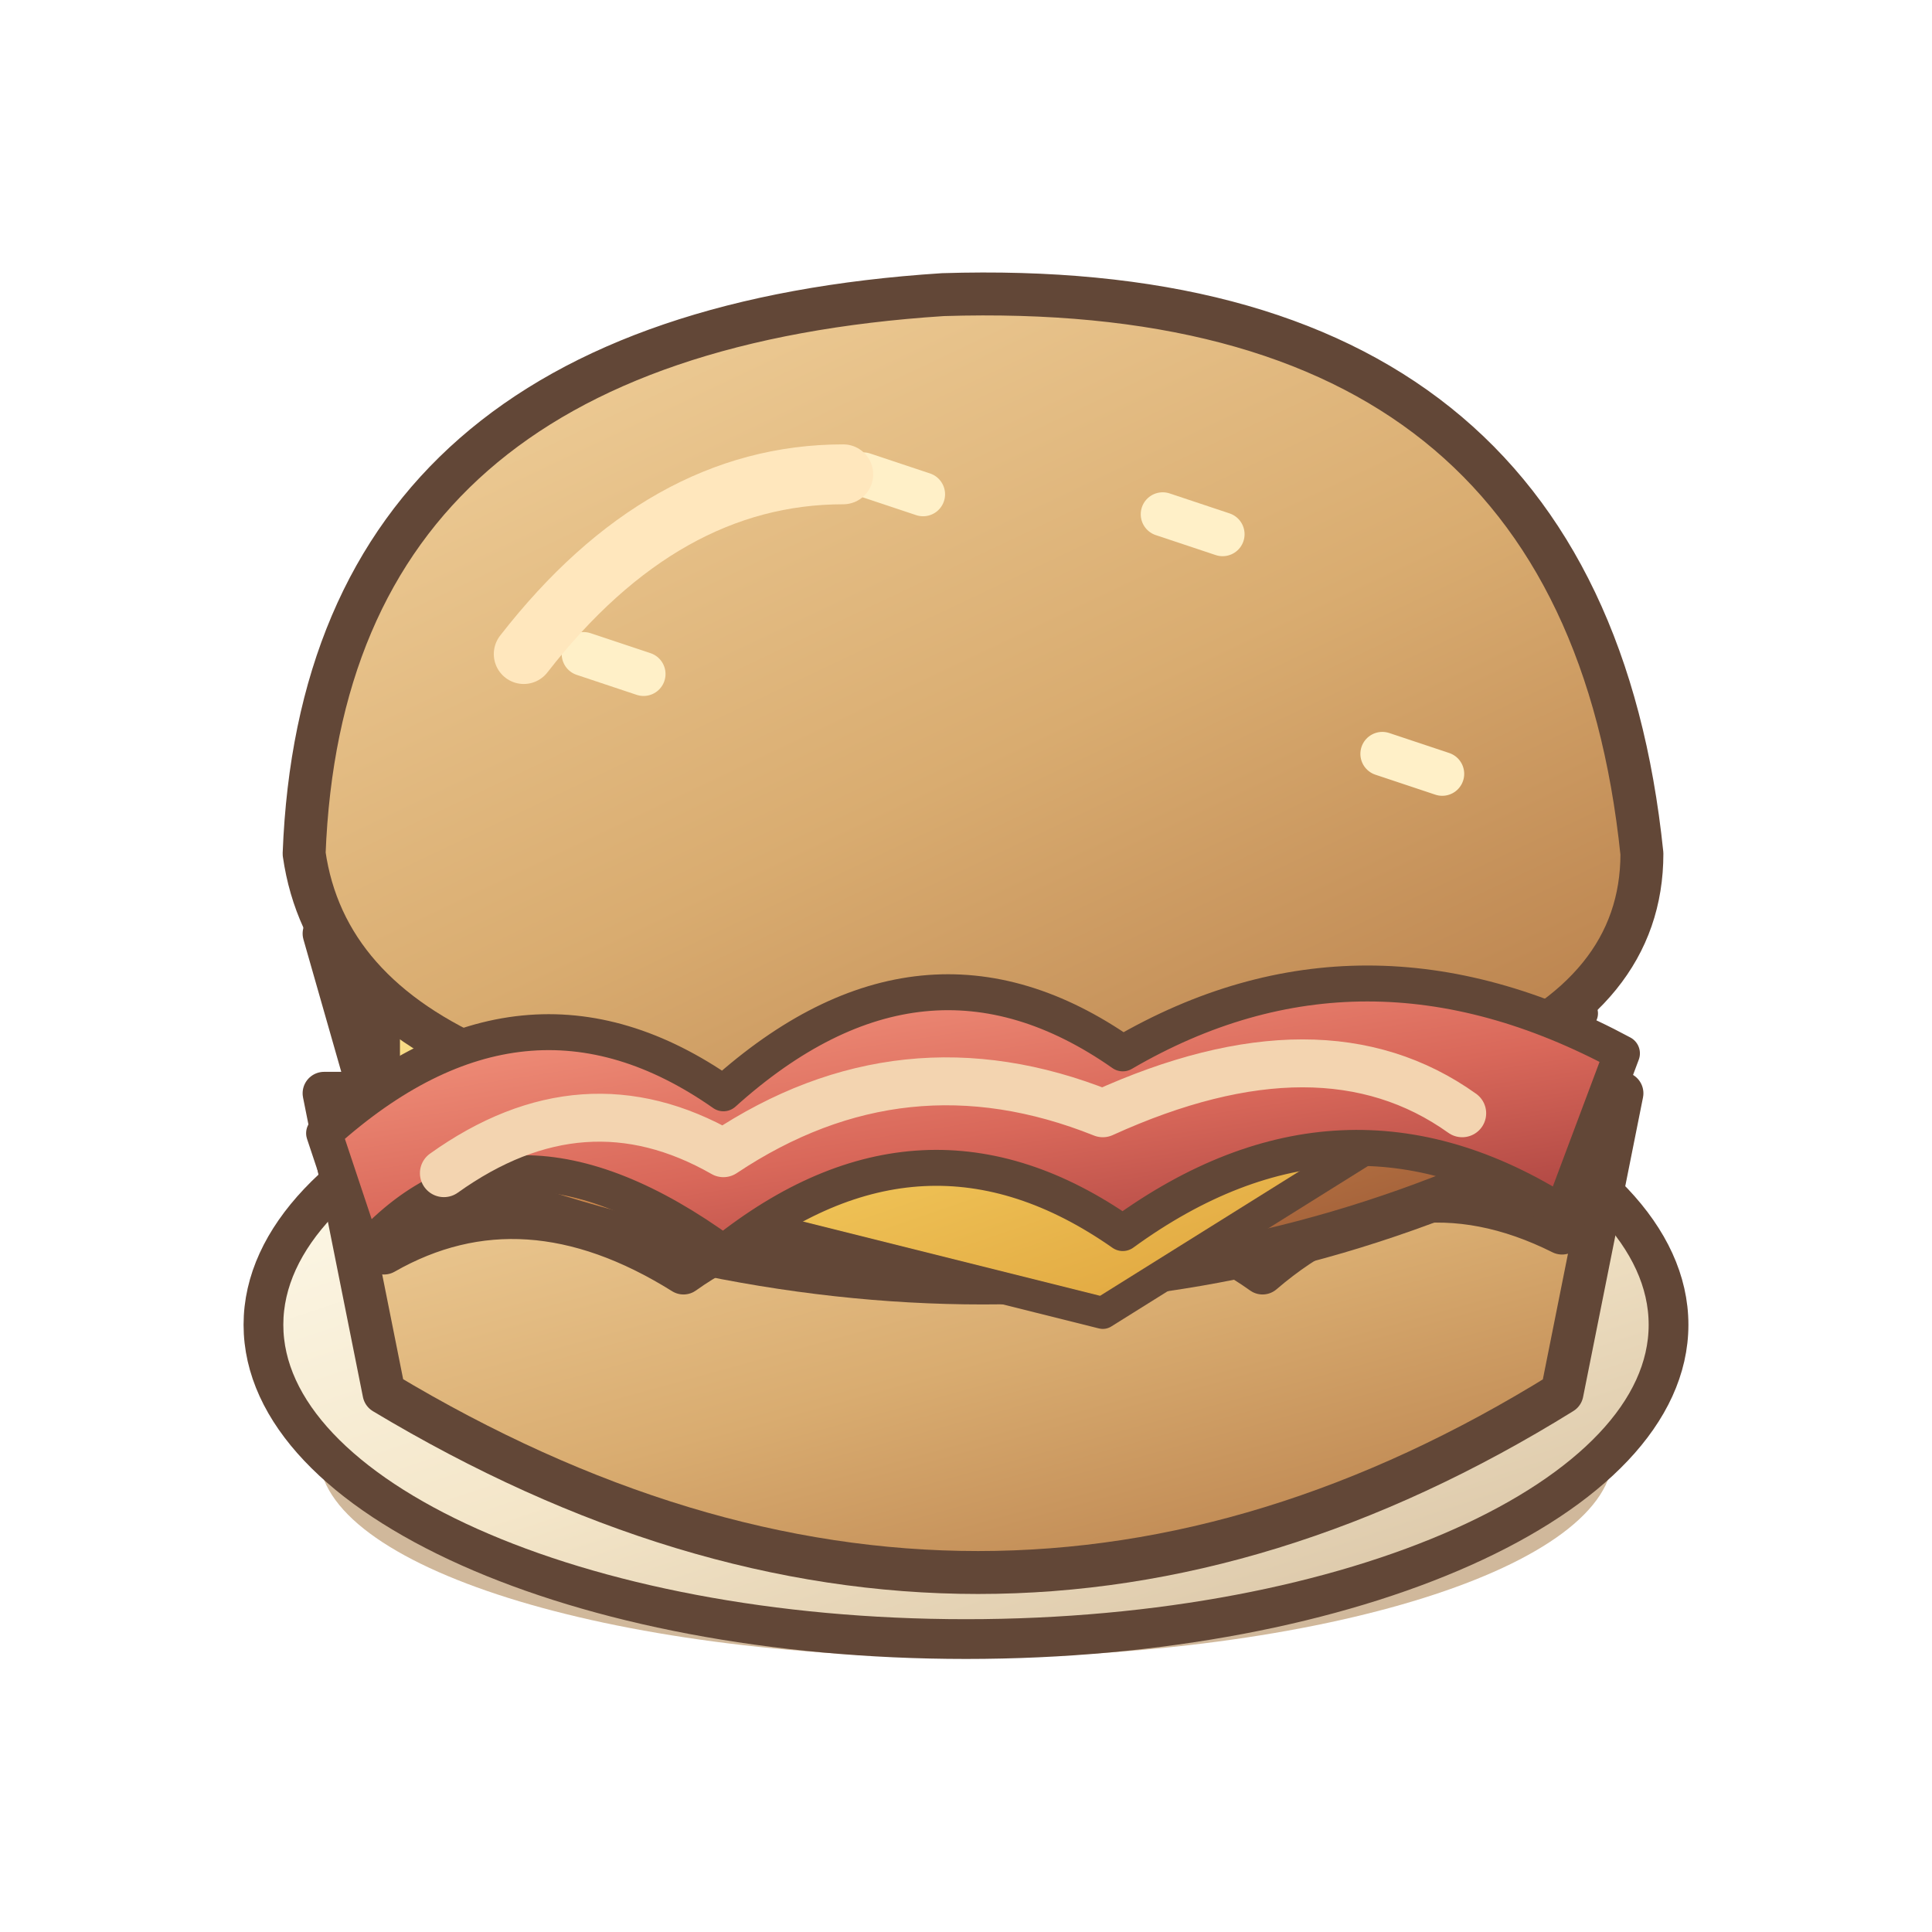
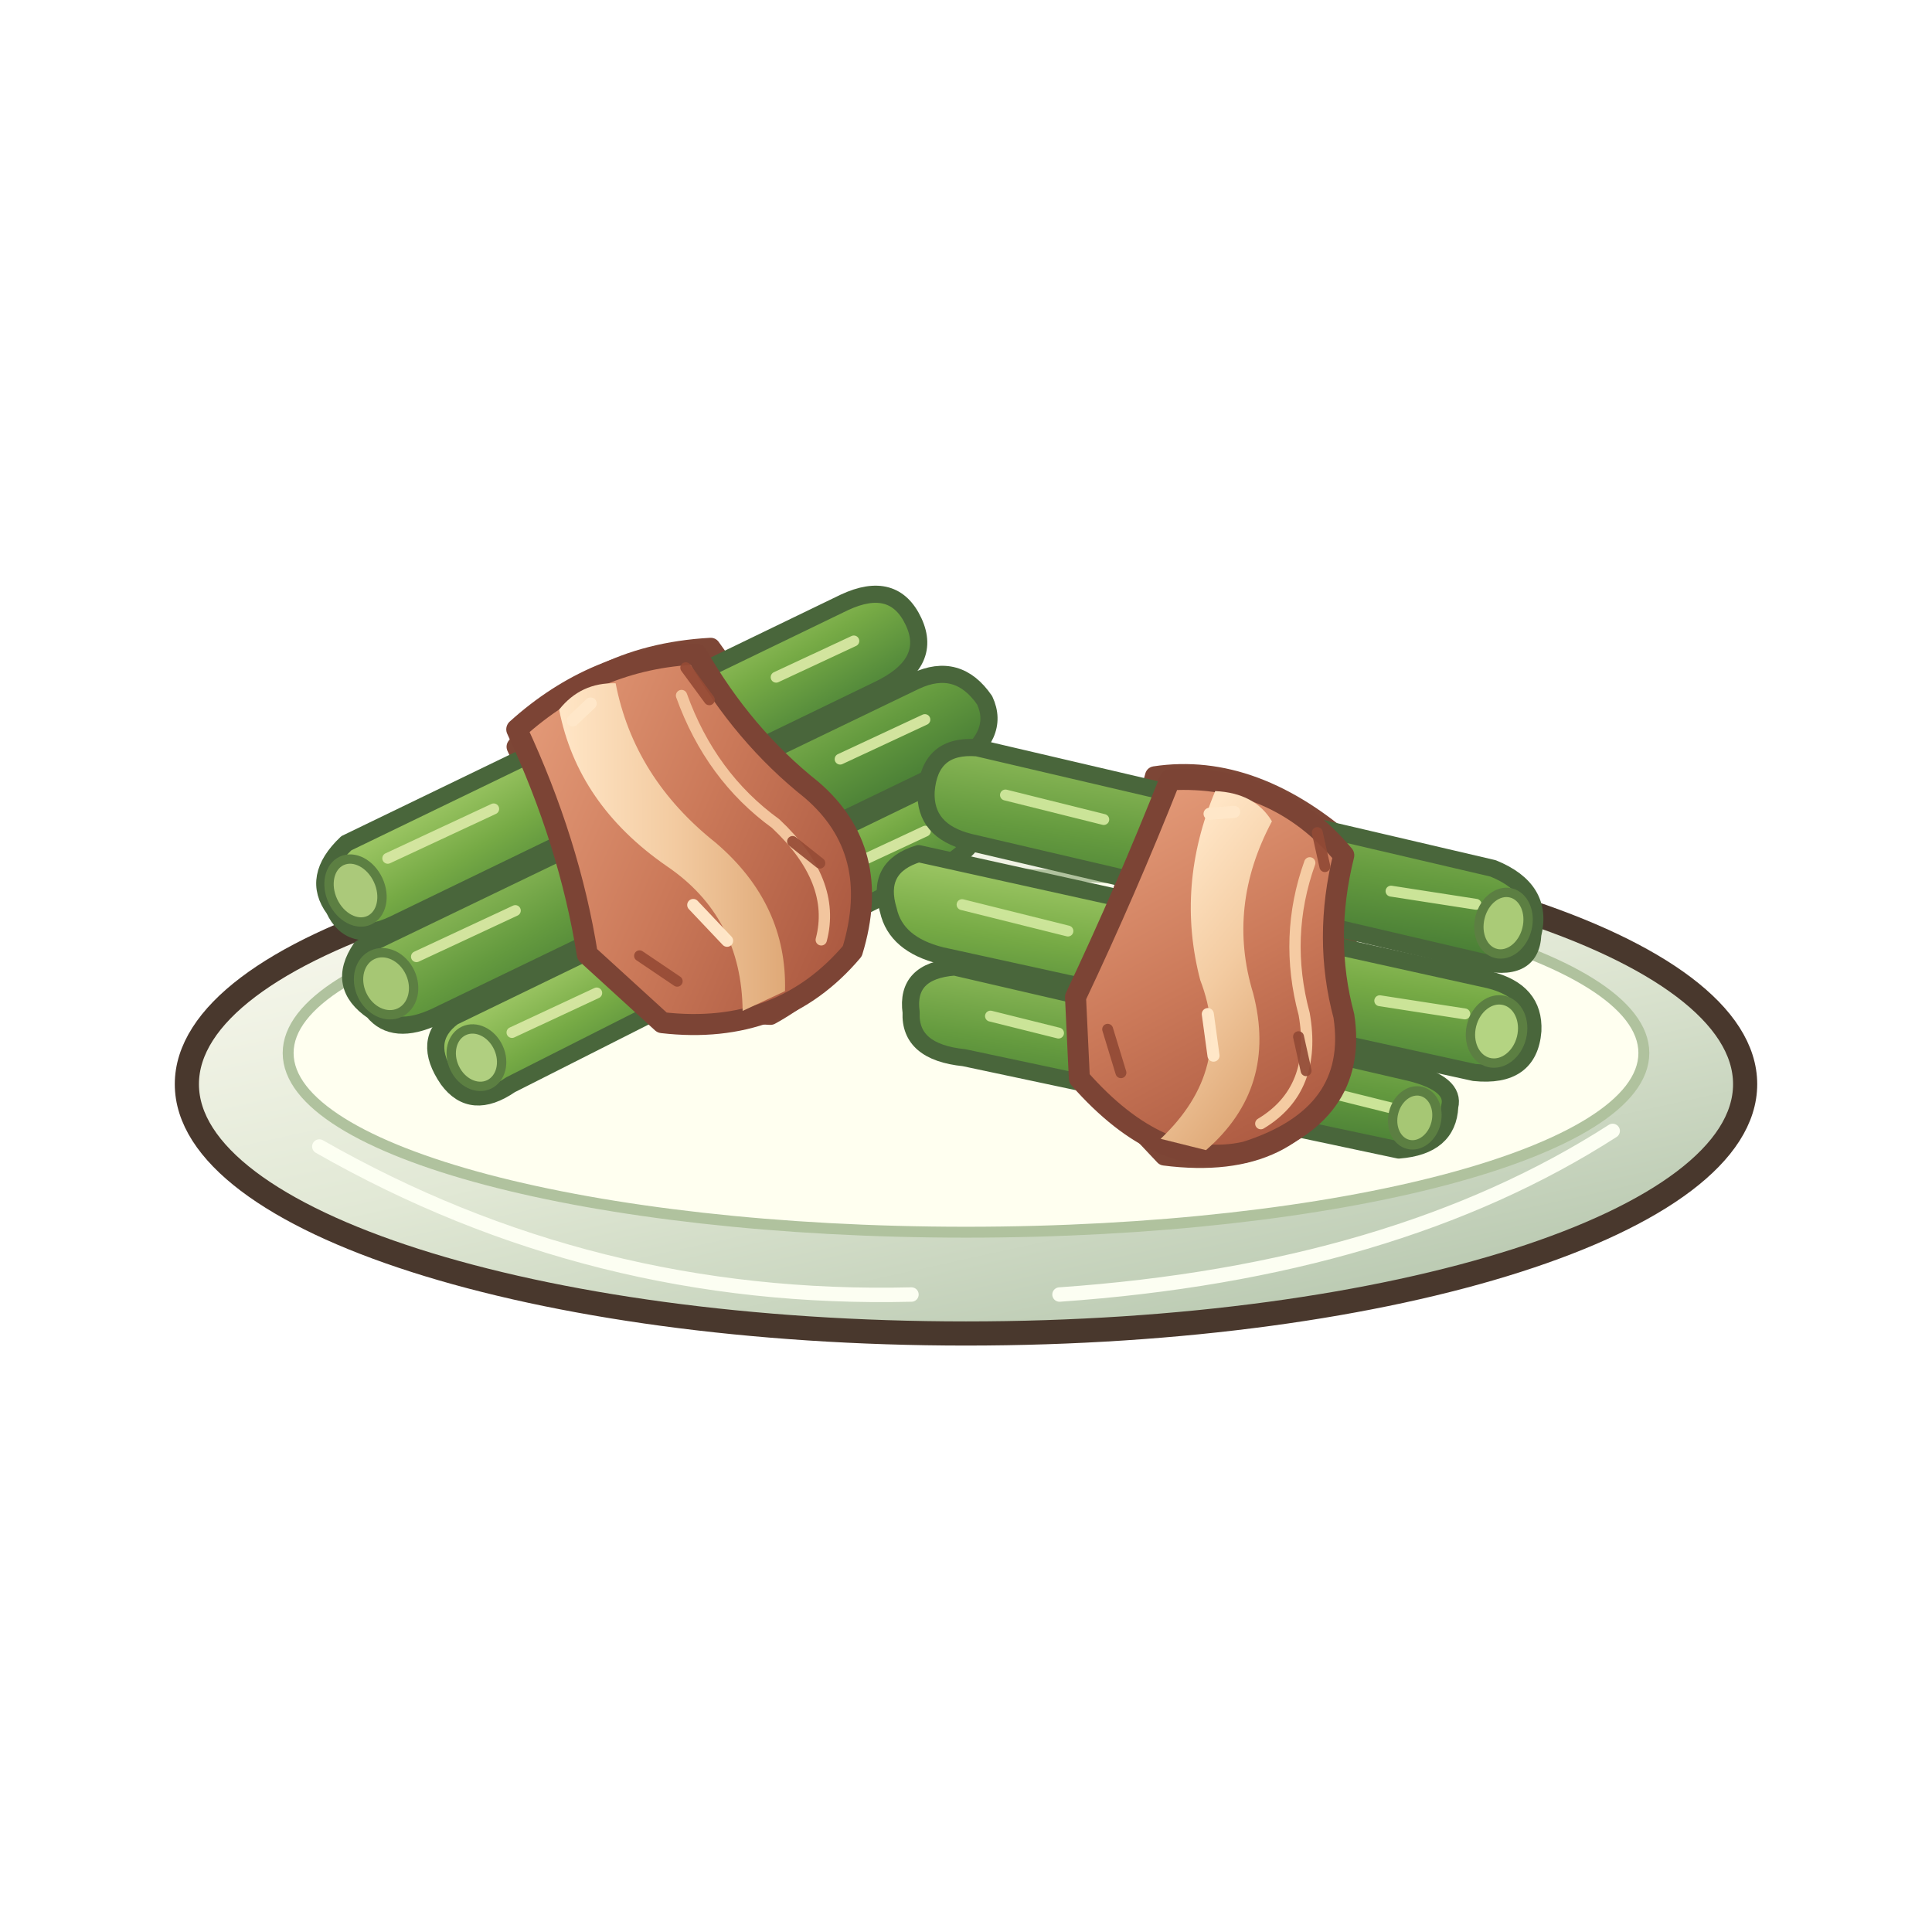
- <svg xmlns="http://www.w3.org/2000/svg" width="96" height="96" viewBox="-5.333 -5.333 106.667 106.667">
+ <svg xmlns="http://www.w3.org/2000/svg" width="512" height="512" viewBox="4.016 11.85 247.967 247.967">
  <defs>
-     <linearGradient id="wood" x1=".1" y1="0" x2=".85" y2="1">
-       <stop stop-color="#f1d19c" />
-       <stop offset=".55" stop-color="#d9ac70" />
-       <stop offset="1" stop-color="#b9804c" />
+     <linearGradient id="r39-bean-plate" x1=".14" y1="0" x2=".82" y2="1">
+       <stop offset="0" stop-color="#fbfaf0" />
+       <stop offset="0.5" stop-color="#e1e8d5" />
+       <stop offset="1" stop-color="#b4c5ac" />
    </linearGradient>
-     <linearGradient id="green" x1=".1" y1="0" x2=".85" y2="1">
-       <stop stop-color="#c1de80" />
-       <stop offset=".55" stop-color="#79ad52" />
-       <stop offset="1" stop-color="#497b3f" />
+     <linearGradient id="r39-bean-green" x1=".14" y1="0" x2=".82" y2="1">
+       <stop offset="0" stop-color="#a3cb69" />
+       <stop offset="0.5" stop-color="#76aa45" />
+       <stop offset="1" stop-color="#4e8539" />
    </linearGradient>
-     <linearGradient id="darkGreen" x1=".1" y1="0" x2=".85" y2="1">
-       <stop stop-color="#94bd70" />
-       <stop offset=".55" stop-color="#5c9150" />
-       <stop offset="1" stop-color="#326845" />
+     <linearGradient id="r39-bean-green-dark" x1=".14" y1="0" x2=".82" y2="1">
+       <stop offset="0" stop-color="#8bb857" />
+       <stop offset="0.5" stop-color="#659b3f" />
+       <stop offset="1" stop-color="#477c35" />
    </linearGradient>
-     <linearGradient id="enamel" x1=".1" y1="0" x2=".85" y2="1">
-       <stop stop-color="#e1ebc5" />
-       <stop offset=".55" stop-color="#a9c58a" />
-       <stop offset="1" stop-color="#719368" />
+     <linearGradient id="r39-bean-bacon" x1=".14" y1="0" x2=".82" y2="1">
+       <stop offset="0" stop-color="#e49b79" />
+       <stop offset="0.5" stop-color="#cb7959" />
+       <stop offset="1" stop-color="#a9573f" />
    </linearGradient>
-     <linearGradient id="bowl" x1=".1" y1="0" x2=".85" y2="1">
-       <stop stop-color="#fffdf0" />
-       <stop offset=".55" stop-color="#f4e6c9" />
-       <stop offset="1" stop-color="#d8c3a4" />
+     <linearGradient id="r39-bean-fat" x1=".14" y1="0" x2=".82" y2="1">
+       <stop offset="0" stop-color="#ffe5c5" />
+       <stop offset="0.5" stop-color="#f3cba1" />
+       <stop offset="1" stop-color="#dfa978" />
    </linearGradient>
-     <linearGradient id="bone" x1=".1" y1="0" x2=".85" y2="1">
-       <stop stop-color="#fffae9" />
-       <stop offset=".55" stop-color="#f2e0c2" />
-       <stop offset="1" stop-color="#d9bd99" />
-     </linearGradient>
-     <linearGradient id="fat" x1=".1" y1="0" x2=".85" y2="1">
-       <stop stop-color="#fff5df" />
-       <stop offset=".55" stop-color="#f5dabd" />
-       <stop offset="1" stop-color="#e5bfa3" />
-     </linearGradient>
-     <linearGradient id="tomato" x1=".1" y1="0" x2=".85" y2="1">
-       <stop stop-color="#ffbc77" />
-       <stop offset=".55" stop-color="#ec704a" />
-       <stop offset="1" stop-color="#c44939" />
-     </linearGradient>
-     <linearGradient id="red" x1=".1" y1="0" x2=".85" y2="1">
-       <stop stop-color="#f79a82" />
-       <stop offset=".55" stop-color="#d9685a" />
-       <stop offset="1" stop-color="#a6403e" />
-     </linearGradient>
-     <linearGradient id="pork" x1=".1" y1="0" x2=".85" y2="1">
-       <stop stop-color="#ffc2a6" />
-       <stop offset=".55" stop-color="#ed967e" />
-       <stop offset="1" stop-color="#cb6b5e" />
-     </linearGradient>
-     <linearGradient id="chicken" x1=".1" y1="0" x2=".85" y2="1">
-       <stop stop-color="#ffe3c1" />
-       <stop offset=".55" stop-color="#f5be92" />
-       <stop offset="1" stop-color="#d58c64" />
-     </linearGradient>
-     <linearGradient id="roast" x1=".1" y1="0" x2=".85" y2="1">
-       <stop stop-color="#f5c27e" />
-       <stop offset=".55" stop-color="#cf8b4d" />
-       <stop offset="1" stop-color="#9a5836" />
-     </linearGradient>
-     <linearGradient id="glaze" x1=".1" y1="0" x2=".85" y2="1">
-       <stop stop-color="#f3bd78" />
-       <stop offset=".55" stop-color="#c47b42" />
-       <stop offset="1" stop-color="#8e462e" />
-     </linearGradient>
-     <linearGradient id="egg" x1=".1" y1="0" x2=".85" y2="1">
-       <stop stop-color="#fff1b7" />
-       <stop offset=".55" stop-color="#f3ca5c" />
-       <stop offset="1" stop-color="#dc9e39" />
-     </linearGradient>
-     <linearGradient id="rice" x1=".1" y1="0" x2=".85" y2="1">
-       <stop stop-color="#fffce9" />
-       <stop offset=".55" stop-color="#f7e8bd" />
-       <stop offset="1" stop-color="#dbc694" />
-     </linearGradient>
-     <linearGradient id="onion" x1=".1" y1="0" x2=".85" y2="1">
-       <stop stop-color="#e0b8d0" />
-       <stop offset=".55" stop-color="#b783b2" />
-       <stop offset="1" stop-color="#89537f" />
-     </linearGradient>
-     <linearGradient id="garlic" x1=".1" y1="0" x2=".85" y2="1">
-       <stop stop-color="#fffbea" />
-       <stop offset=".55" stop-color="#f3e4c5" />
-       <stop offset="1" stop-color="#d4c09b" />
-     </linearGradient>
-     <linearGradient id="cinnamon" x1=".1" y1="0" x2=".85" y2="1">
-       <stop stop-color="#ebbd81" />
-       <stop offset=".55" stop-color="#c48a55" />
-       <stop offset="1" stop-color="#895633" />
-     </linearGradient>
-     <linearGradient id="vanilla" x1=".1" y1="0" x2=".85" y2="1">
-       <stop stop-color="#bd895c" />
-       <stop offset=".55" stop-color="#93623f" />
-       <stop offset="1" stop-color="#63422f" />
-     </linearGradient>
-     <linearGradient id="meat" x1=".1" y1="0" x2=".85" y2="1">
-       <stop stop-color="#f2a583" />
-       <stop offset=".55" stop-color="#e48b6a" />
-       <stop offset="1" stop-color="#ca7054" />
-     </linearGradient>
-     <linearGradient id="gizzard" x1=".1" y1="0" x2=".85" y2="1">
-       <stop stop-color="#d59c94" />
-       <stop offset=".55" stop-color="#a86f6a" />
-       <stop offset="1" stop-color="#75494b" />
-     </linearGradient>
-     <linearGradient id="shell" x1=".1" y1="0" x2=".85" y2="1">
-       <stop stop-color="#fff6e7" />
-       <stop offset=".55" stop-color="#e9c8a3" />
-       <stop offset="1" stop-color="#ba8e73" />
-     </linearGradient>
-     <linearGradient id="pepper" x1=".1" y1="0" x2=".85" y2="1">
-       <stop stop-color="#ffa57a" />
-       <stop offset=".55" stop-color="#df6d4e" />
-       <stop offset="1" stop-color="#b74636" />
-     </linearGradient>
-     <linearGradient id="blue" x1=".1" y1="0" x2=".85" y2="1">
-       <stop stop-color="#e2f1ee" />
-       <stop offset=".55" stop-color="#9ac7cf" />
-       <stop offset="1" stop-color="#6495ac" />
-     </linearGradient>
-     <linearGradient id="glass" x1=".1" y1="0" x2=".85" y2="1">
-       <stop stop-color="#f6fff7" />
-       <stop offset=".55" stop-color="#d5e9e2" />
-       <stop offset="1" stop-color="#91b8b5" />
-     </linearGradient>
-     <linearGradient id="pink" x1=".1" y1="0" x2=".85" y2="1">
-       <stop stop-color="#ffe4dc" />
-       <stop offset=".55" stop-color="#dda6b3" />
-       <stop offset="1" stop-color="#b97392" />
-     </linearGradient>
-     <linearGradient id="purple" x1=".1" y1="0" x2=".85" y2="1">
-       <stop stop-color="#e0cde6" />
-       <stop offset=".55" stop-color="#b198c5" />
-       <stop offset="1" stop-color="#7f6b9d" />
-     </linearGradient>
-     <linearGradient id="gold" x1=".1" y1="0" x2=".85" y2="1">
-       <stop stop-color="#fff0ac" />
-       <stop offset=".55" stop-color="#edc16c" />
-       <stop offset="1" stop-color="#bd8a43" />
-     </linearGradient>
-     <linearGradient id="coffee" x1=".1" y1="0" x2=".85" y2="1">
-       <stop stop-color="#bf8b59" />
-       <stop offset=".55" stop-color="#8c5839" />
-       <stop offset="1" stop-color="#51362c" />
-     </linearGradient>
-     <linearGradient id="tea" x1=".1" y1="0" x2=".85" y2="1">
-       <stop stop-color="#ffe0a0" />
-       <stop offset=".55" stop-color="#d4a35b" />
-       <stop offset="1" stop-color="#9b6833" />
-     </linearGradient>
-     <linearGradient id="milkTea" x1=".1" y1="0" x2=".85" y2="1">
-       <stop stop-color="#ead0a3" />
-       <stop offset=".55" stop-color="#d2af7e" />
-       <stop offset="1" stop-color="#b58b61" />
-     </linearGradient>
-     <linearGradient id="berry" x1=".1" y1="0" x2=".85" y2="1">
-       <stop stop-color="#b8b8dc" />
-       <stop offset=".55" stop-color="#7f79b0" />
-       <stop offset="1" stop-color="#55517f" />
-     </linearGradient>
-     <linearGradient id="mango" x1=".1" y1="0" x2=".85" y2="1">
-       <stop stop-color="#ffe5a1" />
-       <stop offset=".55" stop-color="#efc373" />
-       <stop offset="1" stop-color="#d9a15b" />
-     </linearGradient>
-     <linearGradient id="coconut" x1=".1" y1="0" x2=".85" y2="1">
-       <stop stop-color="#b99570" />
-       <stop offset=".55" stop-color="#98724e" />
-       <stop offset="1" stop-color="#795438" />
-     </linearGradient>
-     <linearGradient id="grain" x1=".1" y1="0" x2=".85" y2="1">
-       <stop stop-color="#f7dfb6" />
-       <stop offset=".55" stop-color="#e5c48e" />
-       <stop offset="1" stop-color="#c49a64" />
-     </linearGradient>
-     <linearGradient id="teaGreen" x1=".1" y1="0" x2=".85" y2="1">
-       <stop stop-color="#d4dfa0" />
-       <stop offset=".55" stop-color="#a4bd69" />
-       <stop offset="1" stop-color="#6e914d" />
-     </linearGradient>
-     <linearGradient id="metal" x1=".1" y1="0" x2=".85" y2="1">
-       <stop stop-color="#edf4eb" />
-       <stop offset=".55" stop-color="#aabeb9" />
-       <stop offset="1" stop-color="#718c8e" />
-     </linearGradient>
-     <linearGradient id="steel" x1=".1" y1="0" x2=".85" y2="1">
-       <stop stop-color="#aec2c0" />
-       <stop offset=".55" stop-color="#71878b" />
-       <stop offset="1" stop-color="#40565d" />
-     </linearGradient>
-     <linearGradient id="inkPot" x1=".1" y1="0" x2=".85" y2="1">
-       <stop stop-color="#788c80" />
-       <stop offset=".55" stop-color="#4e655c" />
-       <stop offset="1" stop-color="#2e453d" />
-     </linearGradient>
-     <linearGradient id="copper" x1=".1" y1="0" x2=".85" y2="1">
-       <stop stop-color="#f0c799" />
-       <stop offset=".55" stop-color="#cc9366" />
-       <stop offset="1" stop-color="#9c6047" />
-     </linearGradient>
-     <linearGradient id="paper" x1=".1" y1="0" x2=".85" y2="1">
-       <stop stop-color="#fffaf0" />
-       <stop offset=".55" stop-color="#f7e7c8" />
-       <stop offset="1" stop-color="#d5c39c" />
-     </linearGradient>
-     <linearGradient id="shine" x2=".7" y2="1">
-       <stop stop-color="#fff" stop-opacity=".4" />
-       <stop offset="1" stop-color="#fff" stop-opacity="0" />
-     </linearGradient>
-     <filter id="s" x="-30%" y="-30%" width="160%" height="160%">
-       <feDropShadow dx="0" dy="3" stdDeviation="1" flood-color="#715739" flood-opacity=".2" />
-     </filter>
  </defs>
-   <g stroke="#624737" stroke-width="2.15" stroke-linecap="round" stroke-linejoin="round" transform="translate(-0.99522 0.44019) scale(1.020734)">
-     <ellipse cx="48" cy="73" rx="35" ry="11" fill="#d0b89b" stroke="none" />
-     <ellipse cx="48" cy="66" rx="38" ry="17" fill="url(#bowl)" />
-     <ellipse cx="48" cy="63" rx="31" ry="12" fill="#fff8e8" stroke="#d8c6aa" stroke-width="1.3" />
-     <path d="M18 64q1-7 12-10" fill="none" stroke="#fffef4" stroke-width="2.6" />
-     <g transform="translate(-4 -7) scale(1.08)">
-       <path d="M16 56h65l-3 15q-29 18-59 0Z" fill="url(#wood)" />
-       <path d="M18 55q8-5 16 0 7-6 14 0 8-6 14 0 9-7 17 0l-1 8q-8-4-15 2-7-5-14 0-8-5-15 0-8-5-15-1Z" fill="url(#green)" />
-       <path d="M18 48q28-14 61 0l-2 11q-27 13-58 0Z" fill="url(#roast)" />
-       <path d="M16 48q10-11 21-2 10-10 20-1 12-9 23 0l-2 6q-10-8-22 1-10-8-19 1-13-8-19 2Z" fill="url(#red)" />
-       <path d="M19 51 46 39l33 13-24 15-36-9Z" fill="url(#egg)" stroke-width="1.6" />
-       <path d="M15 44q1-26 32-28 32-1 35 28 0 14-34 14-31 0-33-14Z" fill="url(#wood)" />
-       <path d="m29 34 3 1m11-10 3 1m12 1 3 1m8 11 3 1" fill="none" stroke="#fff0c8" stroke-width="2.2" />
-       <path d="M26 34q7-9 16-9" fill="none" stroke="#ffe7bd" stroke-width="3" />
-       <path d="M16 58q10-9 20-2 10-9 20-2 12-7 25 0l-3 8q-11-7-22 1-10-7-20 1-11-8-18 0Z" fill="url(#red)" stroke-width="1.8" />
-       <path d="M22 60q7-5 14-1 9-6 19-2 11-5 18 0" fill="none" stroke="#f3d4b0" stroke-width="2.4" />
+   <g transform="translate(0 -10)" stroke="#49382d" stroke-width="3.1" stroke-linecap="round" stroke-linejoin="round">
+     <ellipse cx="128" cy="161" rx="100" ry="32" fill="url(#r39-bean-plate)" />
+     <ellipse cx="128" cy="157" rx="87" ry="23" fill="#fffff0" stroke="#b0c29e" stroke-width="1.4" />
+     <path d="M45 169Q80 189 121 188M140 188Q183 185 211 167" fill="none" stroke="#fdfff3" stroke-width="1.85" opacity="0.98" />
+     <g transform="translate(91 129) rotate(-25)">
+       <path d="M-14-19Q-1-26 14-20L20 12Q16 25 1 26L-14 18Z" fill="#b7674a" stroke="#7d4636" stroke-width="2.5" />
+       <path d="M-39-17Q-45-15-44-10Q-44-5-38-5L31-6Q39-6 39-12Q39-18 32-18Z" fill="url(#r39-bean-green)" stroke="#49663b" stroke-width="2.2" />
+       <path d="M-43-4Q-48-1-45 4Q-44 8-38 8L36 7Q43 6 43 1Q42-5 36-5Z" fill="url(#r39-bean-green-dark)" stroke="#49663b" stroke-width="2.2" />
+       <path d="M-36 9Q-41 10-40 16Q-39 21-33 20L30 18Q37 17 36 12Q35 8 30 8Z" fill="url(#r39-bean-green)" stroke="#49663b" stroke-width="2.2" />
+       <path d="M-35-13L-20-13M20-13L31-13M-37 0L-23 0M23 0L35 0M-30 14L-18 14M20 13L29 13" fill="none" stroke="#d4e6a0" stroke-width="1.4" opacity="0.98" />
+       <ellipse cx="-40.5" cy="-11" rx="3.2" ry="4.2" fill="#abc97a" stroke="#5c7f42" stroke-width="1.2" />
+       <ellipse cx="-42" cy="1.5" rx="3.4" ry="4.1" fill="#a6c774" stroke="#5c7f42" stroke-width="1.2" />
+       <ellipse cx="-35.5" cy="15" rx="3.1" ry="3.8" fill="#b0cf80" stroke="#5c7f42" stroke-width="1.2" />
+       <path d="M-13-21Q0-25 12-20Q13-8 18 2Q23 13 14 23Q1 29-12 21L-17 9Q-13-5-13-21Z" fill="url(#r39-bean-bacon)" stroke="#7c4435" stroke-width="2.7" />
+       <path d="M-7-21Q-3-23 1-21Q-2-9 4 3Q9 14 4 24L-2 24Q3 13-3 3Q-10-9-7-21Z" fill="url(#r39-bean-fat)" stroke="none" />
+       <path d="M8-16Q7-5 12 4Q16 14 11 20" fill="none" stroke="#f5c9a1" stroke-width="1.45" opacity="0.96" />
+       <path d="M-11 12L-8 17M10-19L11-14M13 7L15 11" fill="none" stroke="#964b35" stroke-width="1.4" opacity="0.92" />
+       <path d="M-6-19L-3-20M-2 9L0 15" fill="none" stroke="#ffe8c9" stroke-width="1.55" opacity="0.98" />
+     </g>
+     <g transform="translate(160 144) rotate(14)">
+       <path d="M-13-20Q-1-25 14-17L19 11Q17 25 0 27L-14 18Z" fill="#ad6045" stroke="#7d4636" stroke-width="2.5" />
+       <path d="M-36-18Q-42-17-41-11Q-40-6-34-6L33-7Q40-7 39-12Q39-18 32-19Z" fill="url(#r39-bean-green-dark)" stroke="#49663b" stroke-width="2.2" />
+       <path d="M-40-3Q-45 0-42 5Q-40 9-34 9L36 7Q43 6 42 0Q41-5 35-5Z" fill="url(#r39-bean-green)" stroke="#49663b" stroke-width="2.2" />
+       <path d="M-32 10Q-38 12-36 17Q-35 22-28 21L29 19Q35 17 34 12Q34 9 28 9Z" fill="url(#r39-bean-green-dark)" stroke="#49663b" stroke-width="2.2" />
+       <path d="M-31-13L-18-13M20-13L31-14M-33 2L-19 2M22 1L33 0M-26 15L-17 15M20 14L27 14" fill="none" stroke="#cde59a" stroke-width="1.4" opacity="0.98" />
+       <ellipse cx="35" cy="-12.5" rx="3.1" ry="4" fill="#aacb77" stroke="#5c7f42" stroke-width="1.2" />
+       <ellipse cx="37.5" cy="1.2" rx="3.3" ry="4.1" fill="#b4d482" stroke="#5c7f42" stroke-width="1.2" />
+       <ellipse cx="30" cy="14.5" rx="2.8" ry="3.5" fill="#a6c774" stroke="#5c7f42" stroke-width="1.2" />
+       <path d="M-11-20Q2-24 13-16Q13-5 18 4Q23 16 10 24Q0 29-13 20L-16 10Q-13-5-11-20Z" fill="url(#r39-bean-bacon)" stroke="#7c4435" stroke-width="2.7" />
+       <path d="M-5-20Q0-21 3-18Q0-6 6 4Q12 15 5 25L-1 25Q6 14-1 4Q-7-7-5-20Z" fill="url(#r39-bean-fat)" stroke="none" />
+       <path d="M9-14Q8-4 13 5Q17 14 11 20" fill="none" stroke="#f6cda4" stroke-width="1.45" opacity="0.98" />
+       <path d="M-11 13L-8 18M9-18L11-14M13 8L15 12" fill="none" stroke="#914a35" stroke-width="1.4" opacity="0.92" />
+       <path d="M-5-17L-2-18M1 8L3 13" fill="none" stroke="#ffe8c9" stroke-width="1.55" opacity="0.98" />
    </g>
  </g>
</svg>
